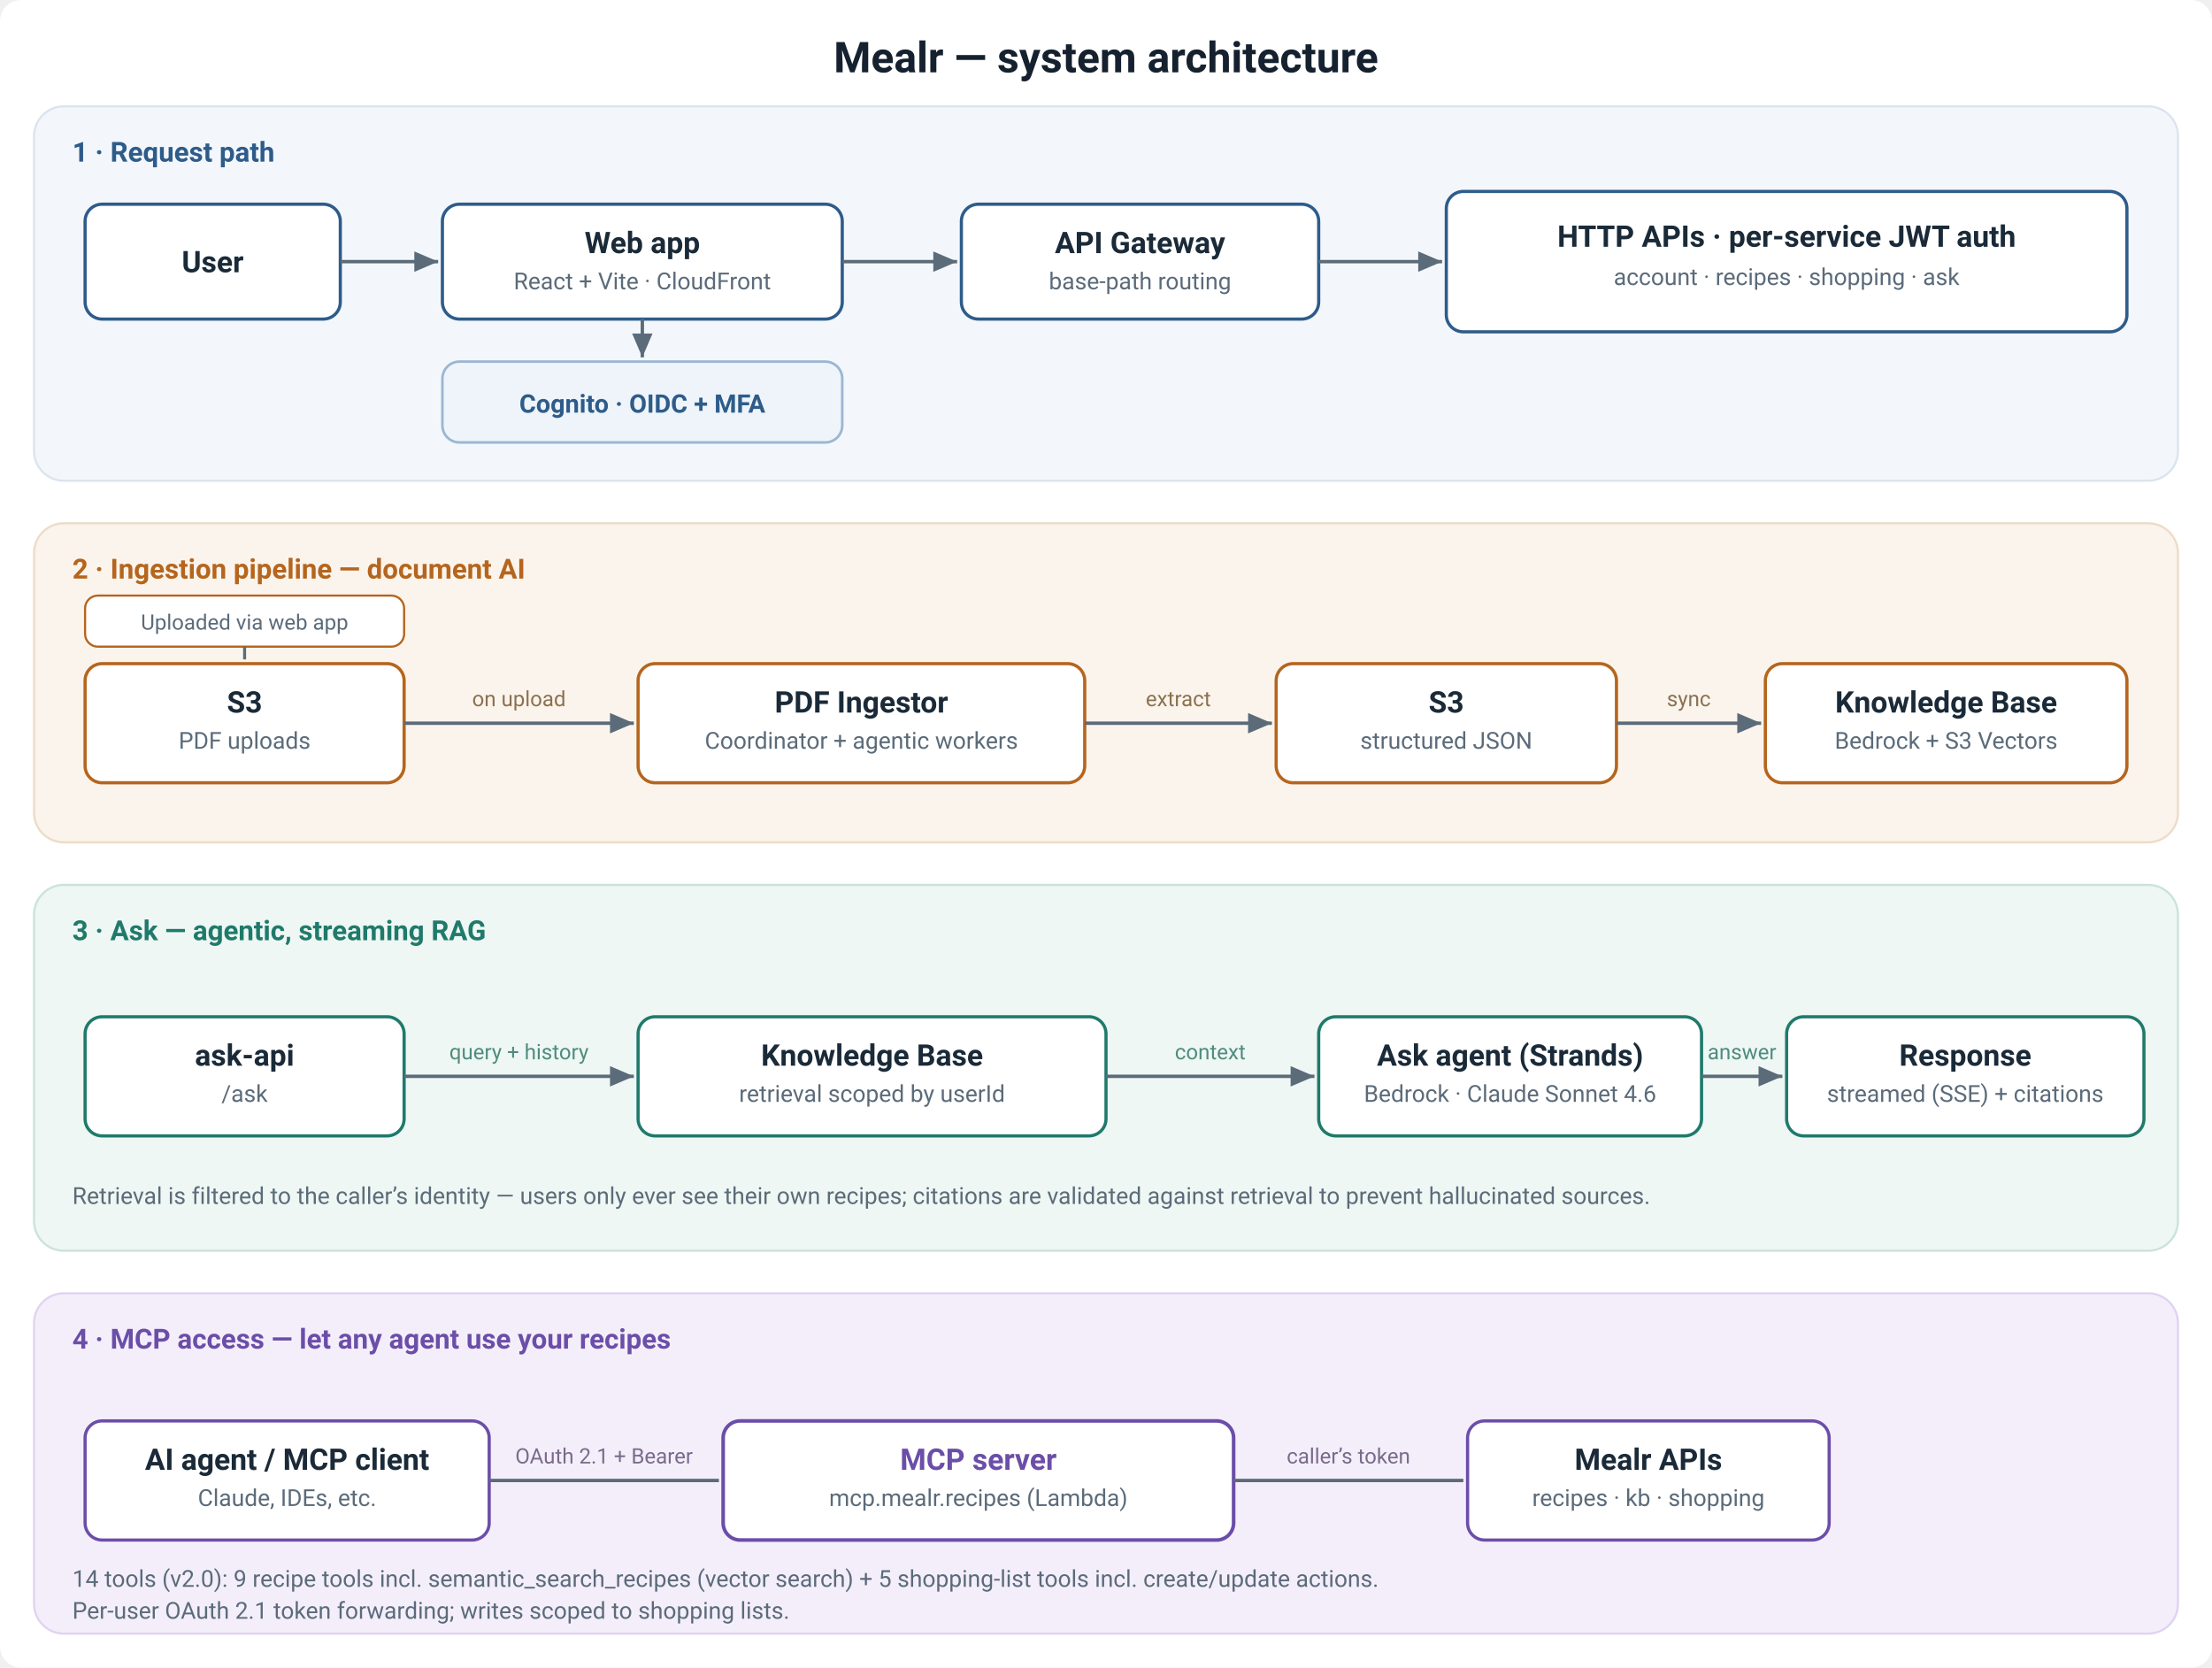
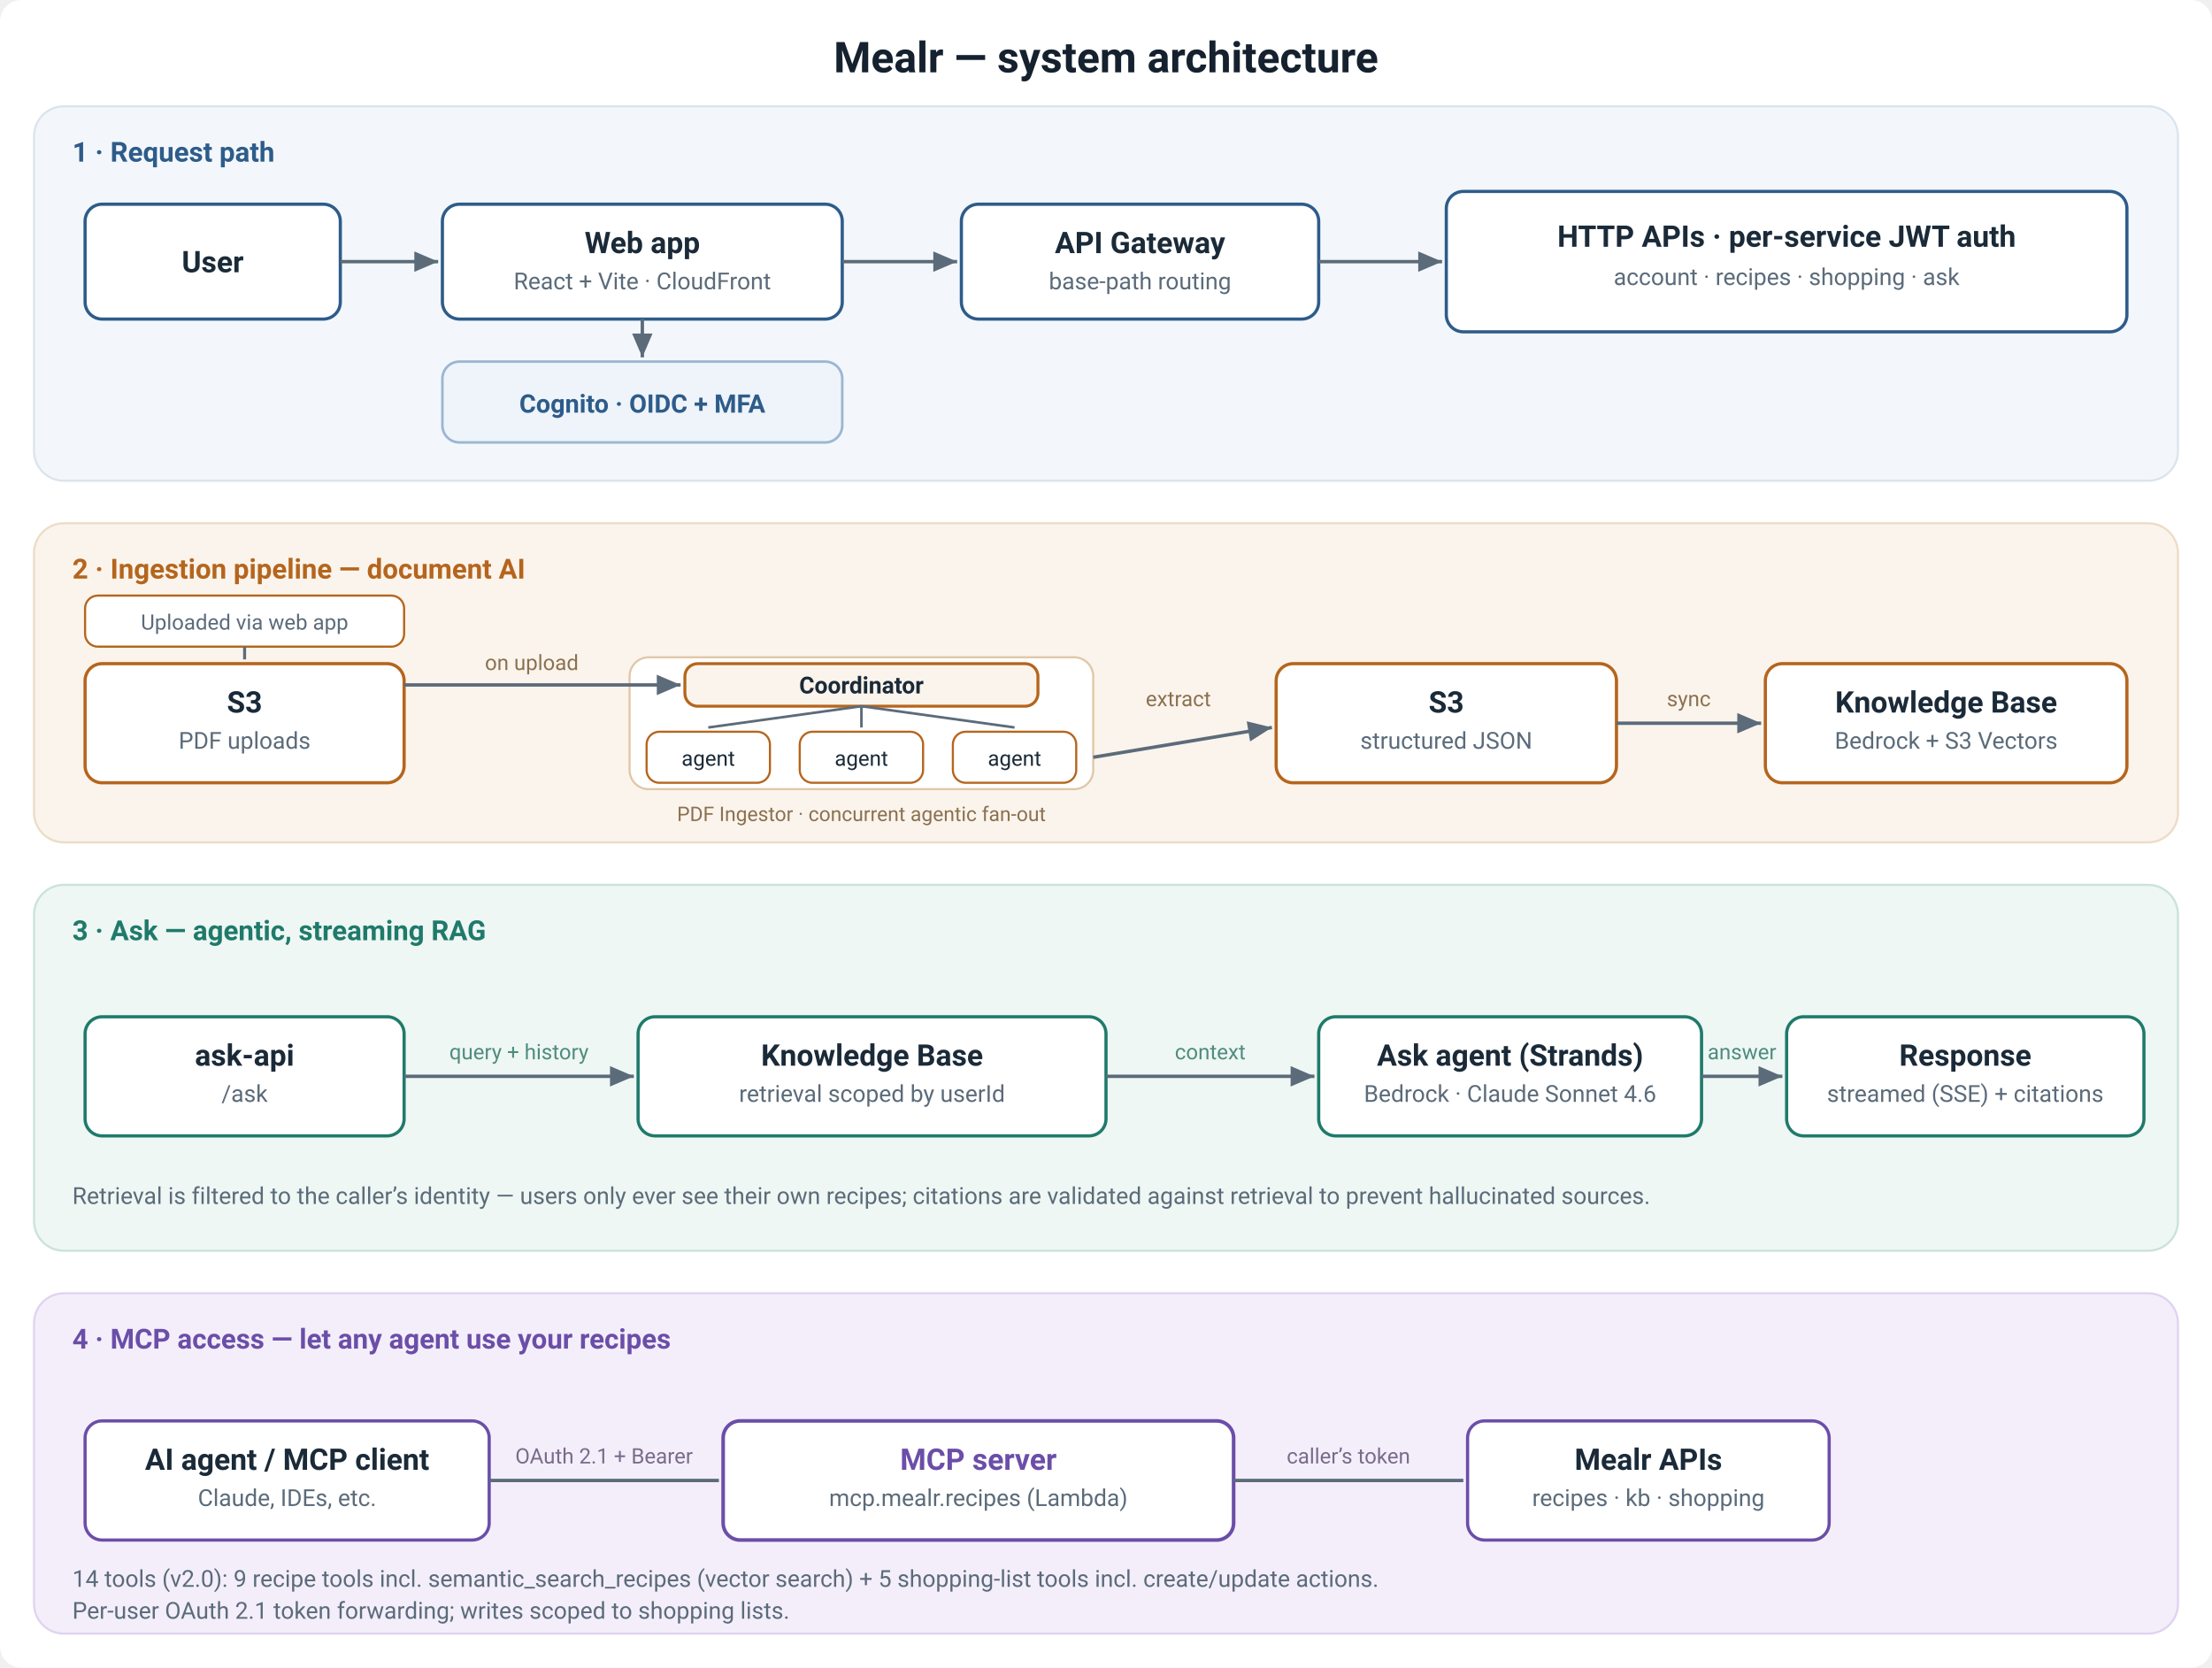
<svg xmlns="http://www.w3.org/2000/svg" viewBox="0 0 1040 784" font-family="-apple-system, BlinkMacSystemFont, 'Segoe UI', Roboto, Helvetica, Arial, sans-serif">
  <defs>
    <marker id="arrow" markerWidth="9" markerHeight="9" refX="7" refY="3" orient="auto" markerUnits="strokeWidth">
      <path d="M0,0 L7,3 L0,6 Z" fill="#5b6b7a" />
    </marker>
  </defs>
  <rect x="0" y="0" width="1040" height="784" rx="10" fill="#ffffff" />
  <text x="520" y="34" text-anchor="middle" font-size="20" font-weight="700" fill="#15212e">Mealr — system architecture</text>
  <rect x="16" y="50" width="1008" height="176" rx="14" fill="#f3f7fb" stroke="#dbe4ee" />
  <text x="34" y="76" font-size="13" font-weight="700" fill="#2E5C8A">1 · Request path</text>
  <rect x="40" y="96" width="120" height="54" rx="8" fill="#fff" stroke="#2E5C8A" stroke-width="1.5" />
  <text x="100" y="128" text-anchor="middle" font-size="14" font-weight="600" fill="#1a2a38">User</text>
  <rect x="208" y="96" width="188" height="54" rx="8" fill="#fff" stroke="#2E5C8A" stroke-width="1.5" />
  <text x="302" y="119" text-anchor="middle" font-size="14" font-weight="600" fill="#1a2a38">Web app</text>
  <text x="302" y="136" text-anchor="middle" font-size="11" fill="#5b6b7a">React + Vite · CloudFront</text>
  <rect x="452" y="96" width="168" height="54" rx="8" fill="#fff" stroke="#2E5C8A" stroke-width="1.5" />
  <text x="536" y="119" text-anchor="middle" font-size="14" font-weight="600" fill="#1a2a38">API Gateway</text>
  <text x="536" y="136" text-anchor="middle" font-size="11" fill="#5b6b7a">base-path routing</text>
  <rect x="680" y="90" width="320" height="66" rx="8" fill="#fff" stroke="#2E5C8A" stroke-width="1.5" />
  <text x="840" y="116" text-anchor="middle" font-size="14" font-weight="600" fill="#1a2a38">HTTP APIs · per-service JWT auth</text>
  <text x="840" y="134" text-anchor="middle" font-size="11" fill="#5b6b7a">account · recipes · shopping · ask</text>
  <rect x="208" y="170" width="188" height="38" rx="8" fill="#eef4fa" stroke="#9bb6d2" stroke-width="1.2" />
  <text x="302" y="194" text-anchor="middle" font-size="12" font-weight="600" fill="#2E5C8A">Cognito · OIDC + MFA</text>
  <line x1="160" y1="123" x2="206" y2="123" stroke="#5b6b7a" stroke-width="1.6" marker-end="url(#arrow)" />
  <line x1="396" y1="123" x2="450" y2="123" stroke="#5b6b7a" stroke-width="1.6" marker-end="url(#arrow)" />
  <line x1="620" y1="123" x2="678" y2="123" stroke="#5b6b7a" stroke-width="1.6" marker-end="url(#arrow)" />
  <line x1="302" y1="150" x2="302" y2="168" stroke="#5b6b7a" stroke-width="1.6" marker-end="url(#arrow)" />
  <rect x="16" y="246" width="1008" height="150" rx="14" fill="#fbf4ec" stroke="#ecdcc7" />
  <text x="34" y="272" font-size="13" font-weight="700" fill="#B5651D">2 · Ingestion pipeline — document AI</text>
  <rect x="40" y="280" width="150" height="24" rx="6" fill="#fff" stroke="#B5651D" />
  <text x="115" y="296" text-anchor="middle" font-size="10" fill="#5b6b7a">Uploaded via web app</text>
  <line x1="115" y1="304" x2="115" y2="310" stroke="#5b6b7a" stroke-width="1.4" marker-end="url(#ar)" />
  <rect x="40" y="312" width="150" height="56" rx="8" fill="#fff" stroke="#B5651D" stroke-width="1.5" />
  <text x="115" y="335" text-anchor="middle" font-size="14" font-weight="600" fill="#1a2a38">S3</text>
  <text x="115" y="352" text-anchor="middle" font-size="11" fill="#5b6b7a">PDF uploads</text>
-   <rect x="300" y="312" width="210" height="56" rx="8" fill="#fff" stroke="#B5651D" stroke-width="1.5" />
-   <text x="405" y="335" text-anchor="middle" font-size="14" font-weight="600" fill="#1a2a38">PDF Ingestor</text>
-   <text x="405" y="352" text-anchor="middle" font-size="11" fill="#5b6b7a">Coordinator + agentic workers</text>
+   <rect x="296" y="309" width="218" height="62" rx="9" fill="#ffffff" stroke="#e0c8a8" />
+   <rect x="322" y="312" width="166" height="20" rx="6" fill="#fbf4ec" stroke="#B5651D" stroke-width="1.4" />
+   <text x="405" y="326" text-anchor="middle" font-size="11" font-weight="600" fill="#1a2a38">Coordinator</text>
+   <line x1="405" y1="332" x2="333" y2="342" stroke="#5b6b7a" stroke-width="1.2" marker-end="url(#ar)" />
+   <line x1="405" y1="332" x2="405" y2="342" stroke="#5b6b7a" stroke-width="1.2" marker-end="url(#ar)" />
+   <line x1="405" y1="332" x2="477" y2="342" stroke="#5b6b7a" stroke-width="1.2" marker-end="url(#ar)" />
+   <rect x="304" y="344" width="58" height="24" rx="6" fill="#fff" stroke="#B5651D" />
+   <text x="333" y="360" text-anchor="middle" font-size="10" fill="#1a2a38">agent</text>
+   <rect x="376" y="344" width="58" height="24" rx="6" fill="#fff" stroke="#B5651D" />
+   <text x="405" y="360" text-anchor="middle" font-size="10" fill="#1a2a38">agent</text>
+   <rect x="448" y="344" width="58" height="24" rx="6" fill="#fff" stroke="#B5651D" />
+   <text x="477" y="360" text-anchor="middle" font-size="10" fill="#1a2a38">agent</text>
+   <text x="405" y="386" text-anchor="middle" font-size="9.5" fill="#8a7150">PDF Ingestor · concurrent agentic fan-out</text>
  <rect x="600" y="312" width="160" height="56" rx="8" fill="#fff" stroke="#B5651D" stroke-width="1.5" />
  <text x="680" y="335" text-anchor="middle" font-size="14" font-weight="600" fill="#1a2a38">S3</text>
  <text x="680" y="352" text-anchor="middle" font-size="11" fill="#5b6b7a">structured JSON</text>
  <rect x="830" y="312" width="170" height="56" rx="8" fill="#fff" stroke="#B5651D" stroke-width="1.5" />
  <text x="915" y="335" text-anchor="middle" font-size="14" font-weight="600" fill="#1a2a38">Knowledge Base</text>
  <text x="915" y="352" text-anchor="middle" font-size="11" fill="#5b6b7a">Bedrock + S3 Vectors</text>
-   <line x1="190" y1="340" x2="298" y2="340" stroke="#5b6b7a" stroke-width="1.6" marker-end="url(#arrow)" />
-   <text x="244" y="332" text-anchor="middle" font-size="10" fill="#8a7150">on upload</text>
-   <line x1="510" y1="340" x2="598" y2="340" stroke="#5b6b7a" stroke-width="1.6" marker-end="url(#arrow)" />
+   <line x1="190" y1="322" x2="320" y2="322" stroke="#5b6b7a" stroke-width="1.6" marker-end="url(#arrow)" />
+   <text x="250" y="315" text-anchor="middle" font-size="10" fill="#8a7150">on upload</text>
+   <line x1="514" y1="356" x2="598" y2="342" stroke="#5b6b7a" stroke-width="1.6" marker-end="url(#arrow)" />
  <text x="554" y="332" text-anchor="middle" font-size="10" fill="#8a7150">extract</text>
  <line x1="760" y1="340" x2="828" y2="340" stroke="#5b6b7a" stroke-width="1.6" marker-end="url(#arrow)" />
  <text x="794" y="332" text-anchor="middle" font-size="10" fill="#8a7150">sync</text>
  <rect x="16" y="416" width="1008" height="172" rx="14" fill="#eef7f3" stroke="#cae3da" />
  <text x="34" y="442" font-size="13" font-weight="700" fill="#1F7A6B">3 · Ask — agentic, streaming RAG</text>
  <rect x="40" y="478" width="150" height="56" rx="8" fill="#fff" stroke="#1F7A6B" stroke-width="1.5" />
  <text x="115" y="501" text-anchor="middle" font-size="14" font-weight="600" fill="#1a2a38">ask-api</text>
  <text x="115" y="518" text-anchor="middle" font-size="11" fill="#5b6b7a">/ask</text>
  <rect x="300" y="478" width="220" height="56" rx="8" fill="#fff" stroke="#1F7A6B" stroke-width="1.5" />
  <text x="410" y="501" text-anchor="middle" font-size="14" font-weight="600" fill="#1a2a38">Knowledge Base</text>
  <text x="410" y="518" text-anchor="middle" font-size="11" fill="#5b6b7a">retrieval scoped by userId</text>
  <rect x="620" y="478" width="180" height="56" rx="8" fill="#fff" stroke="#1F7A6B" stroke-width="1.5" />
  <text x="710" y="501" text-anchor="middle" font-size="14" font-weight="600" fill="#1a2a38">Ask agent (Strands)</text>
  <text x="710" y="518" text-anchor="middle" font-size="11" fill="#5b6b7a">Bedrock · Claude Sonnet 4.6</text>
  <rect x="840" y="478" width="168" height="56" rx="8" fill="#fff" stroke="#1F7A6B" stroke-width="1.5" />
  <text x="924" y="501" text-anchor="middle" font-size="14" font-weight="600" fill="#1a2a38">Response</text>
  <text x="924" y="518" text-anchor="middle" font-size="11" fill="#5b6b7a">streamed (SSE) + citations</text>
  <line x1="190" y1="506" x2="298" y2="506" stroke="#5b6b7a" stroke-width="1.6" marker-end="url(#arrow)" />
  <text x="244" y="498" text-anchor="middle" font-size="10" fill="#4f8c7e">query + history</text>
  <line x1="520" y1="506" x2="618" y2="506" stroke="#5b6b7a" stroke-width="1.6" marker-end="url(#arrow)" />
  <text x="569" y="498" text-anchor="middle" font-size="10" fill="#4f8c7e">context</text>
  <line x1="800" y1="506" x2="838" y2="506" stroke="#5b6b7a" stroke-width="1.6" marker-end="url(#arrow)" />
  <text x="819" y="498" text-anchor="middle" font-size="10" fill="#4f8c7e">answer</text>
  <text x="34" y="566" font-size="11" fill="#5b6b7a">Retrieval is filtered to the caller’s identity — users only ever see their own recipes; citations are validated against retrieval to prevent hallucinated sources.</text>
  <rect x="16" y="608" width="1008" height="160" rx="14" fill="#f4eefb" stroke="#e0d3f0" />
  <text x="34" y="634" font-size="13" font-weight="700" fill="#6b4ea8">4 · MCP access — let any agent use your recipes</text>
  <rect x="40" y="668" width="190" height="56" rx="8" fill="#fff" stroke="#6b4ea8" stroke-width="1.5" />
  <text x="135" y="691" text-anchor="middle" font-size="14" font-weight="600" fill="#1a2a38">AI agent / MCP client</text>
  <text x="135" y="708" text-anchor="middle" font-size="11" fill="#5b6b7a">Claude, IDEs, etc.</text>
  <rect x="340" y="668" width="240" height="56" rx="8" fill="#fff" stroke="#6b4ea8" stroke-width="1.7" />
  <text x="460" y="691" text-anchor="middle" font-size="14" font-weight="600" fill="#6b4ea8">MCP server</text>
  <text x="460" y="708" text-anchor="middle" font-size="11" fill="#5b6b7a">mcp.mealr.recipes (Lambda)</text>
  <rect x="690" y="668" width="170" height="56" rx="8" fill="#fff" stroke="#6b4ea8" stroke-width="1.5" />
  <text x="775" y="691" text-anchor="middle" font-size="14" font-weight="600" fill="#1a2a38">Mealr APIs</text>
  <text x="775" y="708" text-anchor="middle" font-size="11" fill="#5b6b7a">recipes · kb · shopping</text>
  <line x1="230" y1="696" x2="338" y2="696" stroke="#5b6b7a" stroke-width="1.6" marker-end="url(#ar)" />
  <text x="284" y="688" text-anchor="middle" font-size="10" fill="#7a6b8a">OAuth 2.1 + Bearer</text>
  <line x1="580" y1="696" x2="688" y2="696" stroke="#5b6b7a" stroke-width="1.6" marker-end="url(#ar)" />
  <text x="634" y="688" text-anchor="middle" font-size="10" fill="#7a6b8a">caller’s token</text>
  <text x="34" y="746" font-size="11" fill="#5b6b7a">14 tools (v2.0): 9 recipe tools incl. semantic_search_recipes (vector search) + 5 shopping-list tools incl. create/update actions.</text>
  <text x="34" y="761" font-size="11" fill="#5b6b7a">Per-user OAuth 2.1 token forwarding; writes scoped to shopping lists.</text>
</svg>
